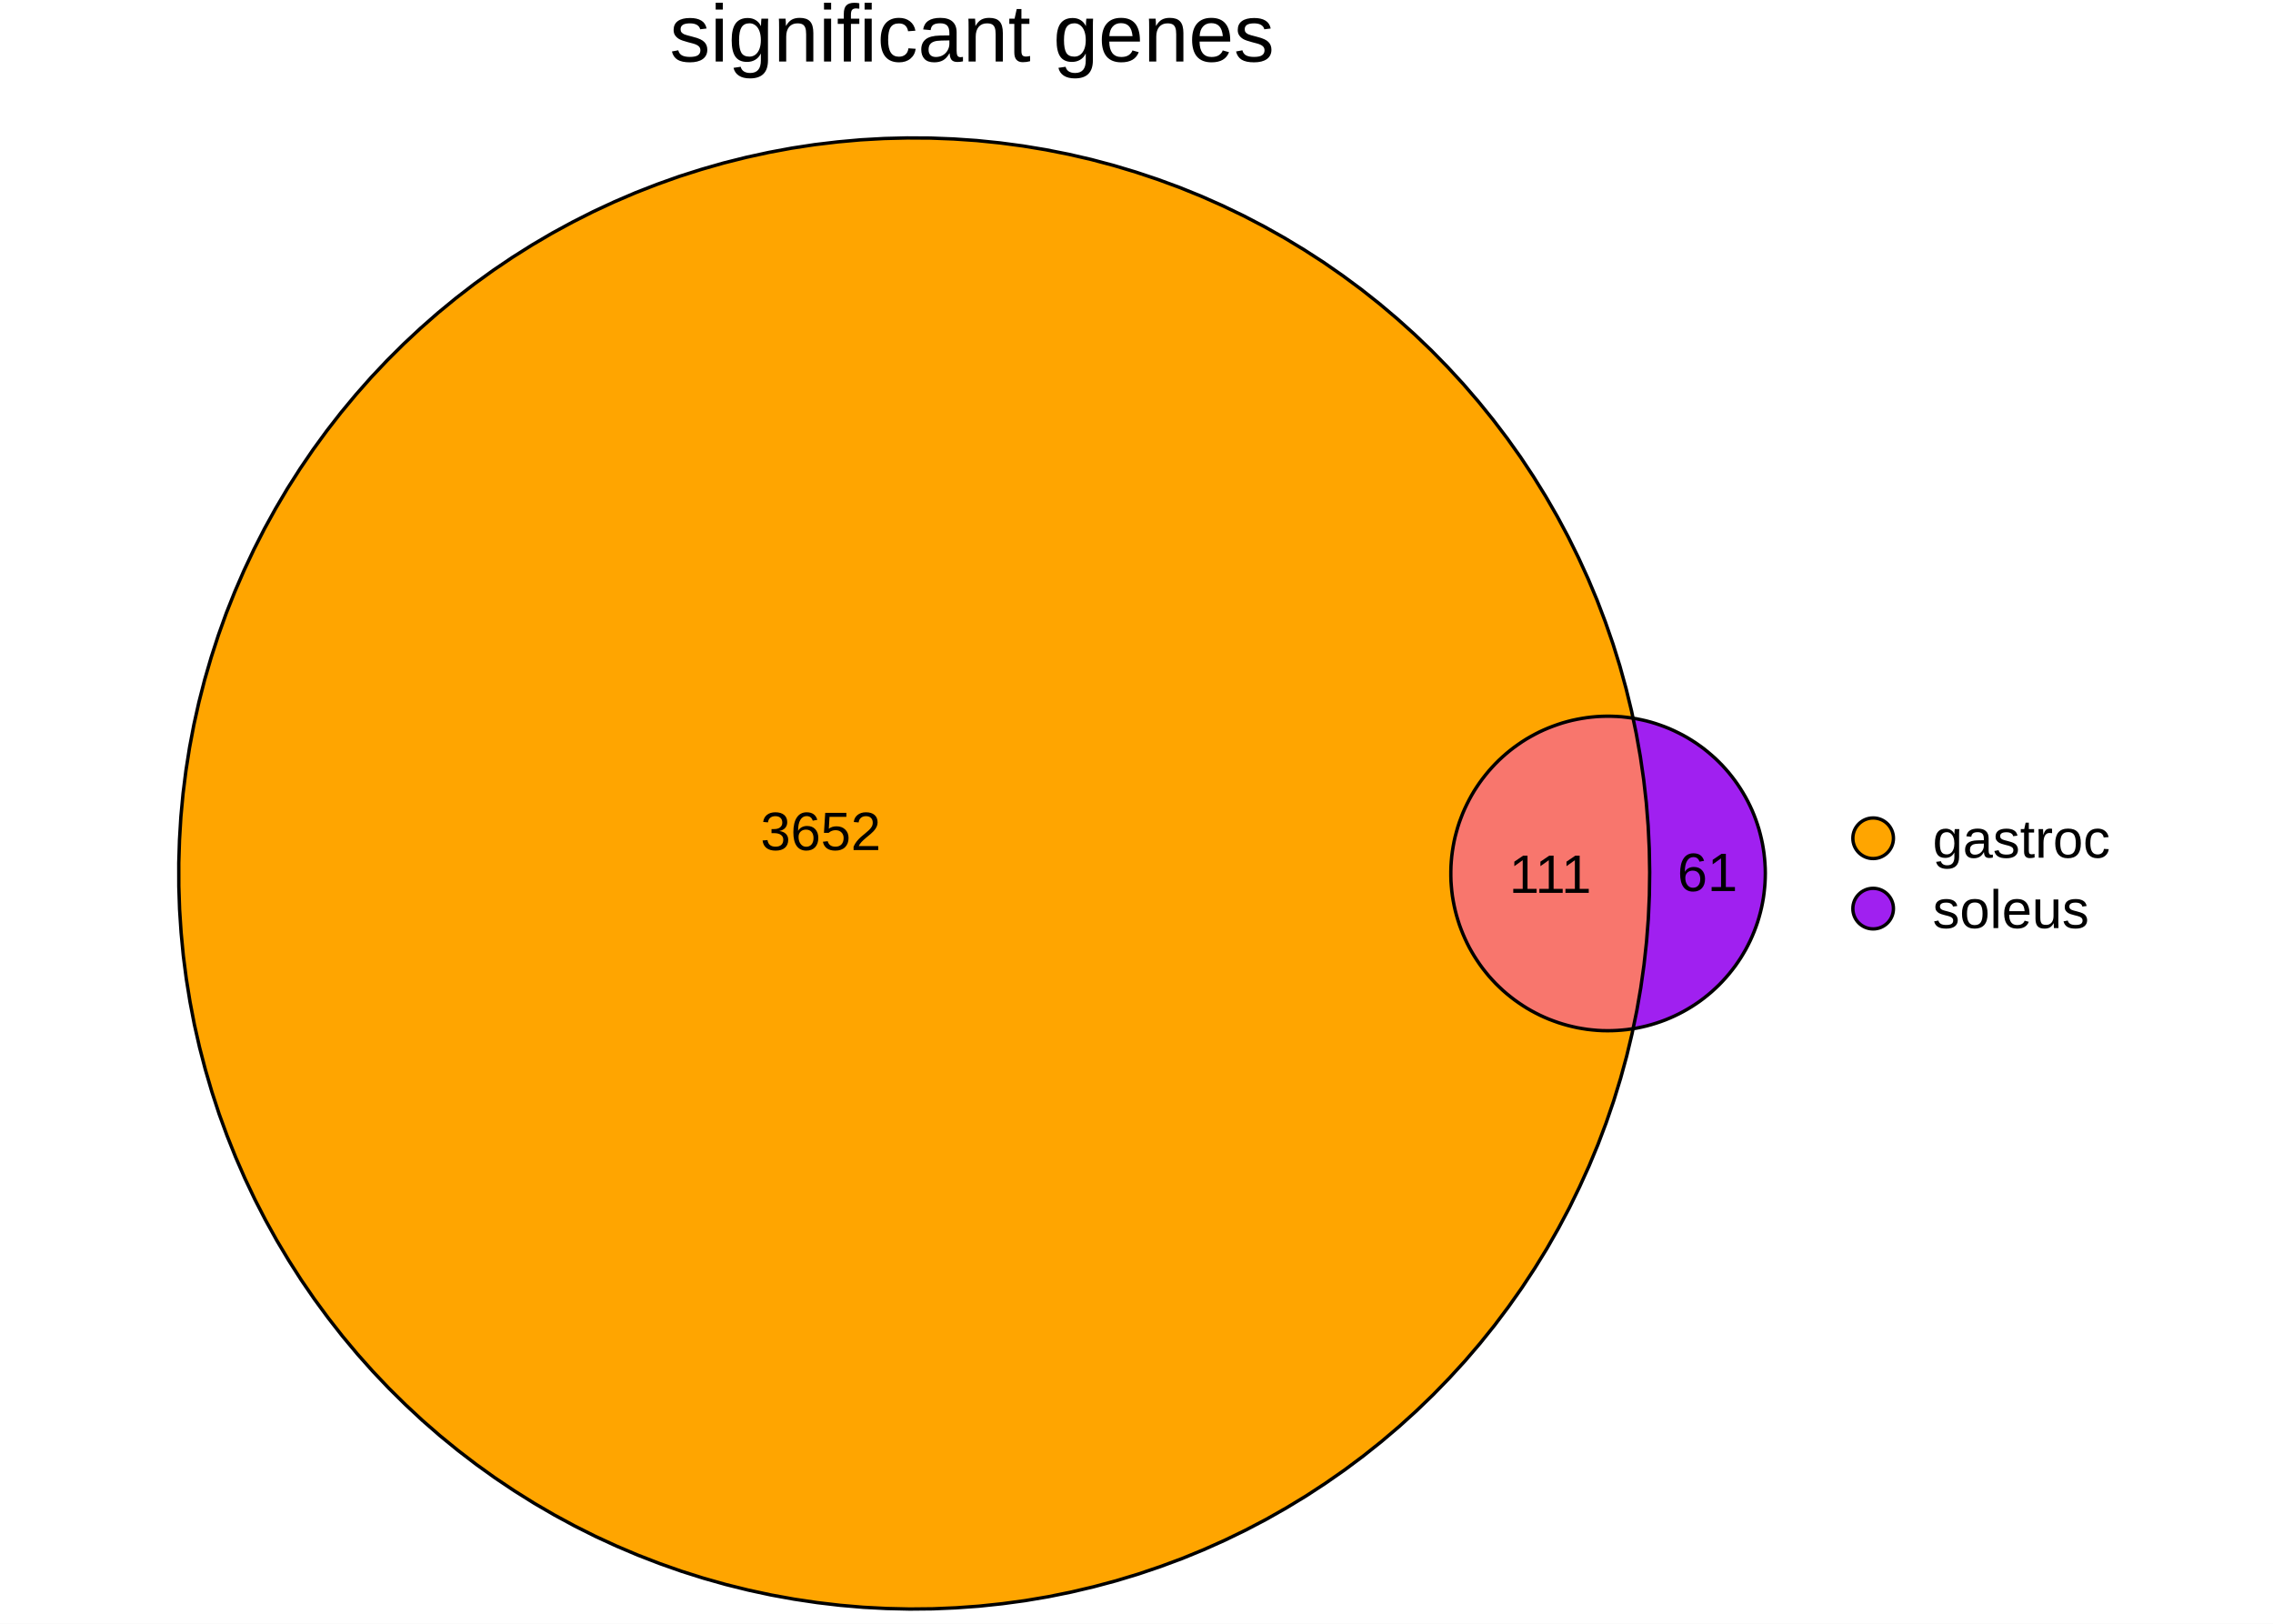
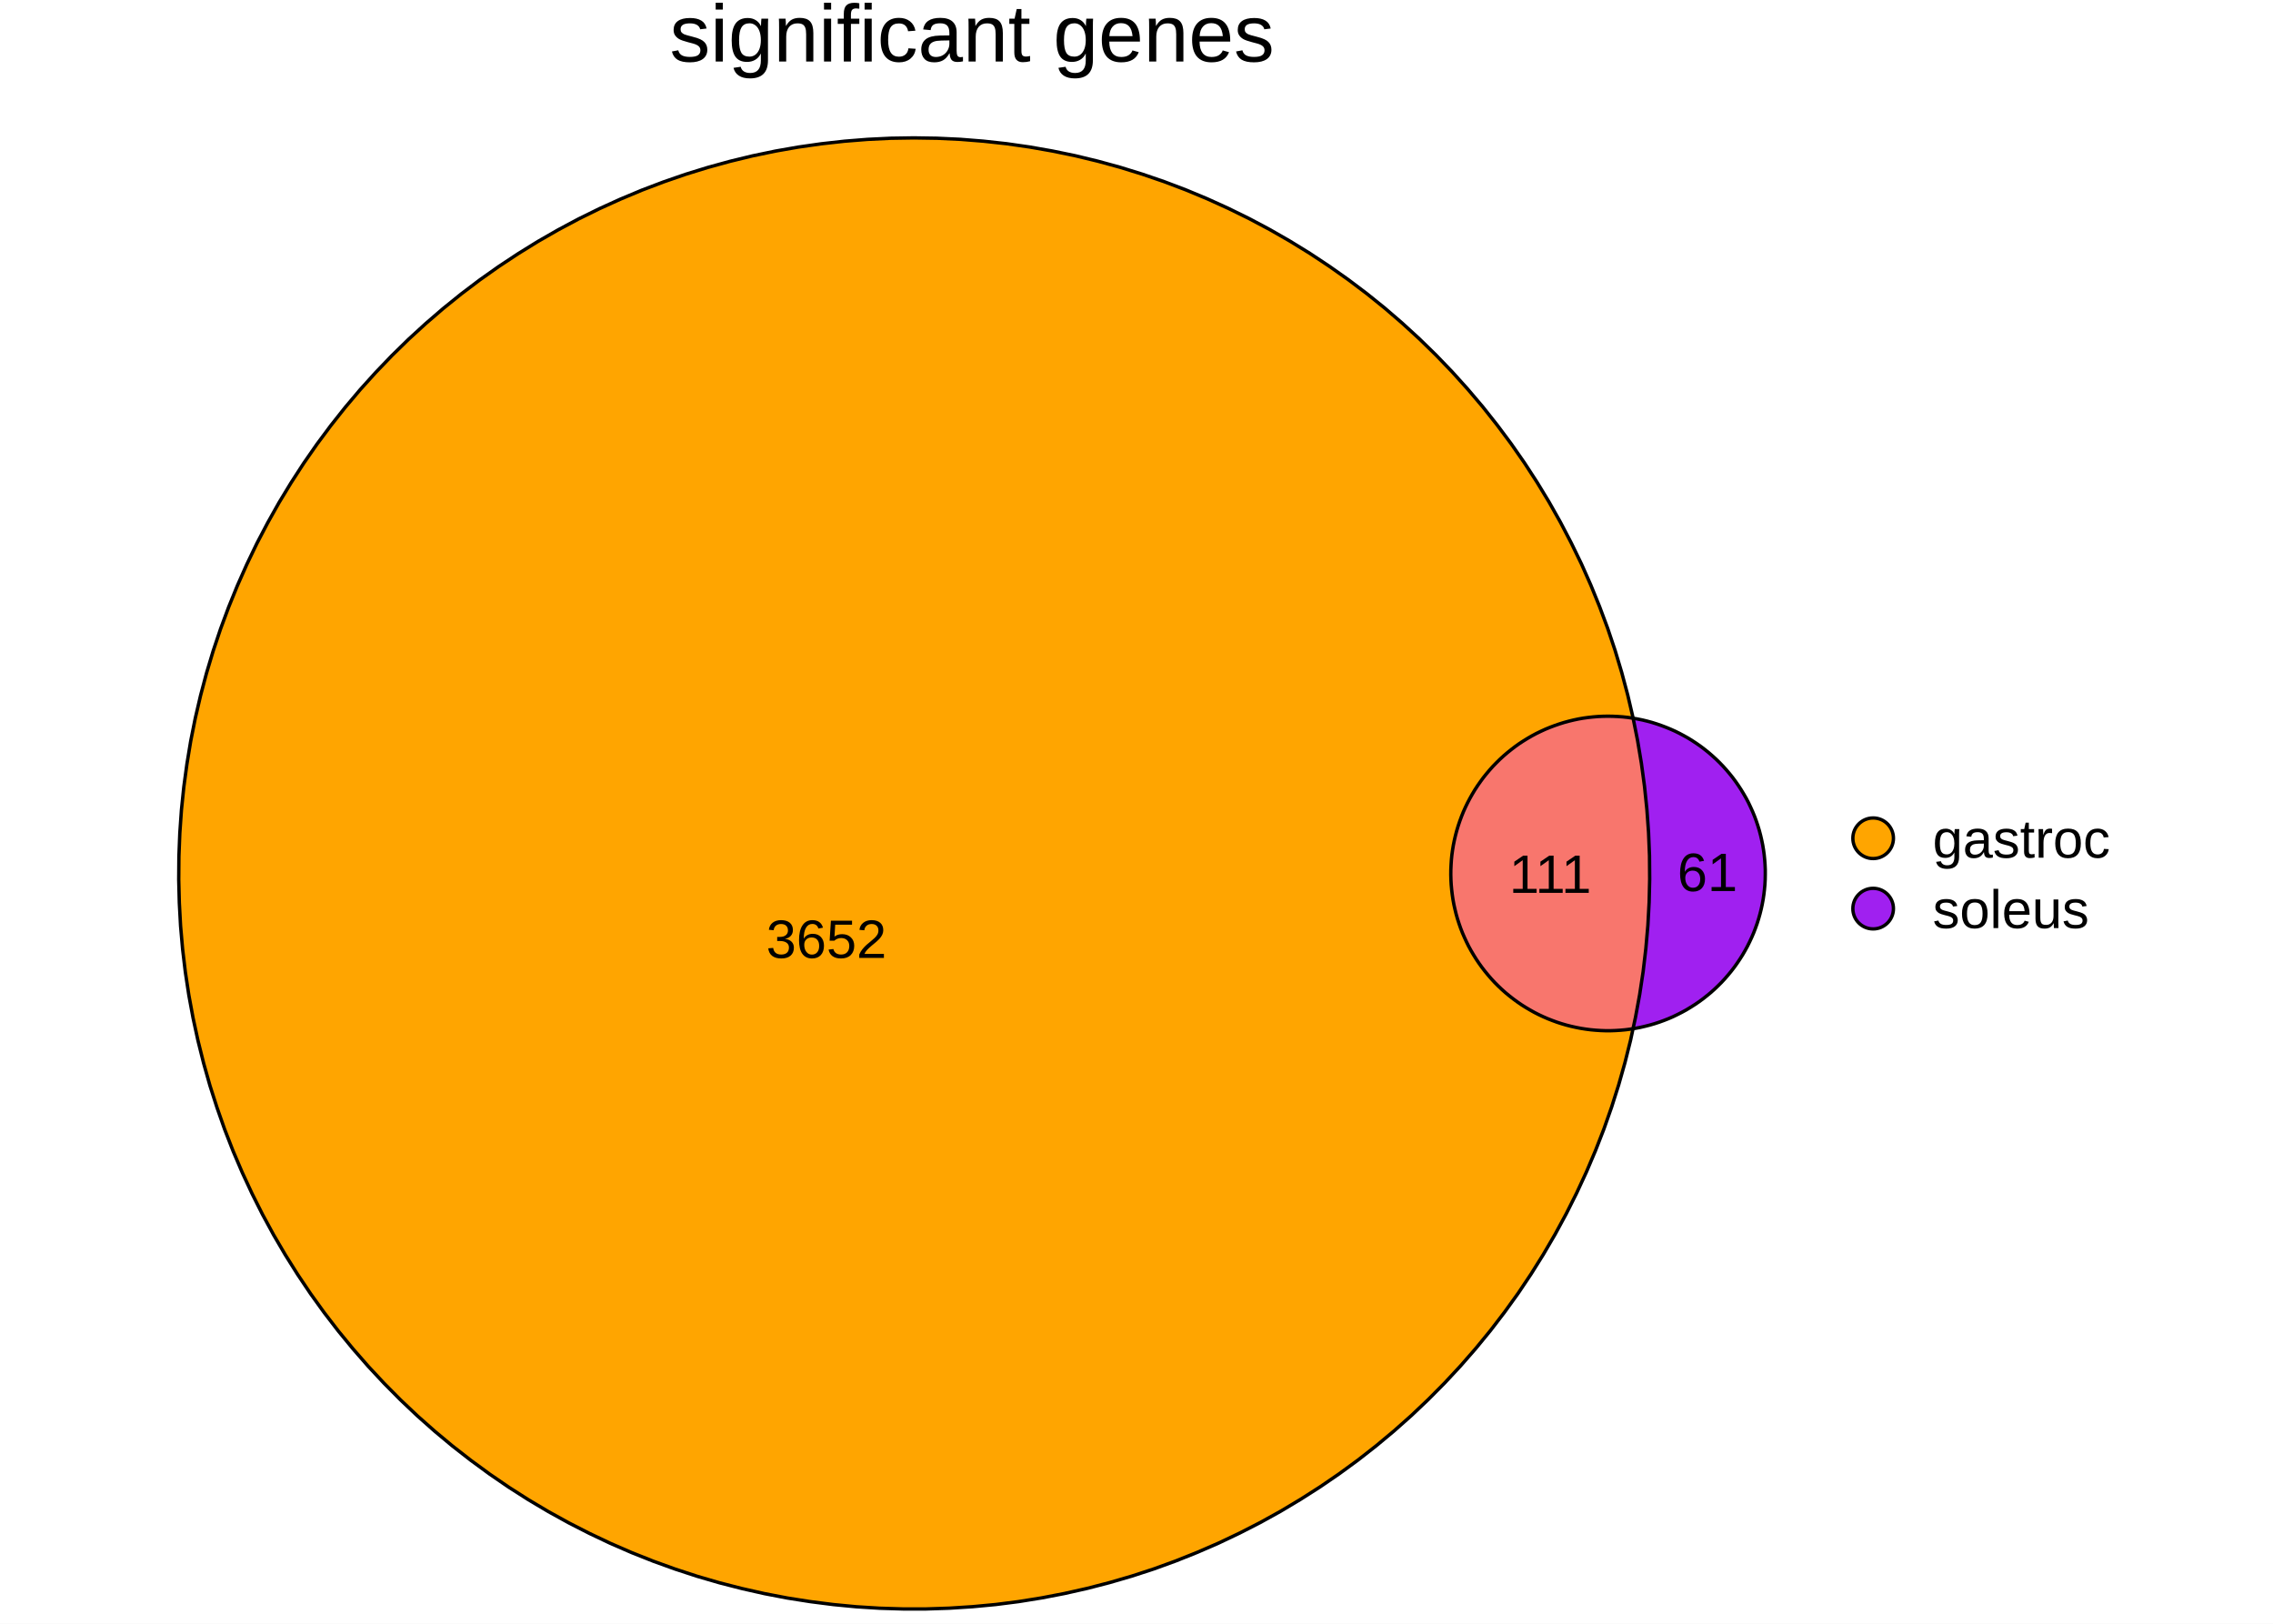
<svg xmlns="http://www.w3.org/2000/svg" class="svglite" width="504.00pt" height="360.00pt" viewBox="0 0 504.00 360.00">
  <defs>
    <style type="text/css">
    .svglite line, .svglite polyline, .svglite polygon, .svglite path, .svglite rect, .svglite circle {
      fill: none;
      stroke: #000000;
      stroke-linecap: round;
      stroke-linejoin: round;
      stroke-miterlimit: 10.00;
    }
    .svglite text {
      white-space: pre;
    }
  </style>
  </defs>
  <rect width="100%" height="100%" style="stroke: none; fill: #FFFFFF;" />
  <defs>
    <clipPath id="cpMC4wMHw1MDQuMDB8MC4wMHwzNjAuMDA=">
      <rect x="0.00" y="0.00" width="504.00" height="360.00" />
    </clipPath>
  </defs>
  <g clip-path="url(#cpMC4wMHw1MDQuMDB8MC4wMHwzNjAuMDA=)">
    <text x="215.53" y="13.65" text-anchor="middle" style="font-size: 18.00px; font-family: &quot;Arial&quot;;" textLength="134.06px" lengthAdjust="spacingAndGlyphs">significant genes</text>
    <circle cx="415.34" cy="185.85" r="4.50" style="stroke-width: 0.75; fill: #FFA500;" />
    <text x="428.54" y="190.16" style="font-size: 12.00px; font-family: &quot;Arial&quot;;" textLength="39.35px" lengthAdjust="spacingAndGlyphs">gastroc</text>
    <circle cx="415.34" cy="201.45" r="4.50" style="stroke-width: 0.75; fill: #A020F0;" />
    <text x="428.54" y="205.76" style="font-size: 12.00px; font-family: &quot;Arial&quot;;" textLength="34.68px" lengthAdjust="spacingAndGlyphs">soleus</text>
-     <path d="M 206.84 356.69 L 211.99 356.47 L 217.12 356.10 L 222.24 355.56 L 227.34 354.87 L 232.42 354.01 L 237.47 352.99 L 242.48 351.81 L 247.45 350.48 L 252.38 348.99 L 257.26 347.34 L 262.09 345.55 L 266.85 343.60 L 271.55 341.50 L 276.19 339.25 L 280.75 336.86 L 285.23 334.32 L 289.63 331.65 L 293.94 328.83 L 298.16 325.89 L 302.29 322.81 L 306.32 319.60 L 310.24 316.27 L 314.06 312.81 L 317.76 309.24 L 321.35 305.55 L 324.83 301.75 L 328.18 297.84 L 331.41 293.82 L 334.50 289.71 L 337.47 285.50 L 340.30 281.20 L 343.00 276.82 L 345.55 272.35 L 347.97 267.80 L 350.23 263.17 L 352.36 258.48 L 354.33 253.73 L 356.15 248.91 L 357.82 244.04 L 359.33 239.12 L 360.69 234.15 L 361.89 229.14 L 362.11 228.07 L 361.83 228.12 L 360.73 228.27 L 359.64 228.38 L 358.54 228.46 L 357.44 228.51 L 356.34 228.52 L 355.24 228.50 L 354.14 228.44 L 353.04 228.34 L 351.95 228.22 L 350.86 228.05 L 349.78 227.86 L 348.70 227.62 L 347.64 227.36 L 346.58 227.06 L 345.53 226.73 L 344.49 226.36 L 343.46 225.97 L 342.45 225.54 L 341.45 225.08 L 340.46 224.58 L 339.49 224.06 L 338.54 223.51 L 337.61 222.92 L 336.70 222.31 L 335.80 221.67 L 334.93 221.00 L 334.07 220.30 L 333.24 219.58 L 332.44 218.83 L 331.65 218.06 L 330.90 217.26 L 330.16 216.44 L 329.46 215.59 L 328.78 214.73 L 328.13 213.84 L 327.51 212.93 L 326.91 212.00 L 326.35 211.06 L 325.81 210.10 L 325.31 209.12 L 324.84 208.12 L 324.40 207.11 L 323.99 206.09 L 323.61 205.06 L 323.27 204.01 L 322.96 202.96 L 322.68 201.89 L 322.44 200.82 L 322.23 199.74 L 322.05 198.65 L 321.91 197.56 L 321.81 196.46 L 321.73 195.36 L 321.70 194.26 L 321.70 193.16 L 321.73 192.06 L 321.80 190.96 L 321.90 189.87 L 322.04 188.77 L 322.21 187.69 L 322.41 186.61 L 322.65 185.53 L 322.93 184.47 L 323.23 183.41 L 323.57 182.36 L 323.95 181.33 L 324.35 180.30 L 324.79 179.29 L 325.26 178.30 L 325.76 177.32 L 326.29 176.35 L 326.85 175.40 L 327.44 174.48 L 328.06 173.57 L 328.71 172.68 L 329.39 171.81 L 330.09 170.96 L 330.82 170.14 L 331.57 169.34 L 332.35 168.56 L 333.16 167.81 L 333.99 167.08 L 334.84 166.38 L 335.71 165.71 L 336.60 165.07 L 337.51 164.45 L 338.44 163.86 L 339.39 163.31 L 340.36 162.78 L 341.34 162.28 L 342.34 161.82 L 343.35 161.39 L 344.38 160.99 L 345.42 160.62 L 346.46 160.28 L 347.52 159.98 L 348.59 159.71 L 349.67 159.48 L 350.75 159.28 L 351.84 159.11 L 352.93 158.98 L 354.03 158.88 L 355.13 158.82 L 356.23 158.79 L 357.33 158.80 L 358.43 158.84 L 359.53 158.91 L 360.62 159.03 L 361.71 159.17 L 362.10 159.24 L 361.77 157.64 L 360.55 152.64 L 359.18 147.67 L 357.65 142.76 L 355.96 137.89 L 354.13 133.08 L 352.14 128.33 L 350.00 123.65 L 347.72 119.03 L 345.29 114.49 L 342.72 110.03 L 340.01 105.65 L 337.17 101.36 L 334.18 97.16 L 331.07 93.06 L 327.83 89.06 L 324.47 85.16 L 320.98 81.37 L 317.38 77.69 L 313.66 74.13 L 309.83 70.69 L 305.90 67.37 L 301.86 64.17 L 297.72 61.11 L 293.49 58.17 L 289.17 55.38 L 284.76 52.72 L 280.27 50.20 L 275.70 47.82 L 271.06 45.59 L 266.35 43.50 L 261.58 41.57 L 256.75 39.79 L 251.87 38.16 L 246.93 36.68 L 241.96 35.36 L 236.94 34.20 L 231.89 33.20 L 226.81 32.36 L 221.71 31.68 L 216.58 31.16 L 211.45 30.81 L 206.30 30.61 L 201.15 30.58 L 196.01 30.71 L 190.86 31.00 L 185.74 31.46 L 180.62 32.07 L 175.53 32.85 L 170.47 33.79 L 165.44 34.89 L 160.45 36.14 L 155.50 37.56 L 150.59 39.12 L 145.74 40.85 L 140.94 42.72 L 136.21 44.75 L 131.54 46.92 L 126.95 49.24 L 122.42 51.70 L 117.98 54.31 L 113.63 57.05 L 109.36 59.93 L 105.18 62.95 L 101.11 66.09 L 97.13 69.36 L 93.26 72.76 L 89.50 76.27 L 85.85 79.90 L 82.31 83.65 L 78.90 87.51 L 75.61 91.47 L 72.45 95.53 L 69.42 99.69 L 66.52 103.95 L 63.75 108.29 L 61.13 112.72 L 58.64 117.23 L 56.30 121.82 L 54.11 126.47 L 52.06 131.20 L 50.16 135.98 L 48.42 140.83 L 46.83 145.73 L 45.39 150.67 L 44.11 155.66 L 42.99 160.68 L 42.03 165.74 L 41.23 170.83 L 40.59 175.94 L 40.11 181.06 L 39.80 186.20 L 39.64 191.35 L 39.65 196.50 L 39.82 201.65 L 40.16 206.78 L 40.65 211.91 L 41.31 217.02 L 42.13 222.10 L 43.10 227.15 L 44.24 232.18 L 45.54 237.16 L 46.99 242.10 L 48.59 246.99 L 50.36 251.83 L 52.27 256.61 L 54.33 261.33 L 56.54 265.98 L 58.90 270.56 L 61.40 275.06 L 64.04 279.48 L 66.81 283.81 L 69.73 288.06 L 72.78 292.21 L 75.95 296.26 L 79.25 300.21 L 82.68 304.06 L 86.22 307.79 L 89.89 311.41 L 93.66 314.92 L 97.54 318.30 L 101.53 321.56 L 105.62 324.69 L 109.80 327.69 L 114.08 330.55 L 118.44 333.28 L 122.89 335.87 L 127.42 338.32 L 132.03 340.63 L 136.70 342.78 L 141.44 344.79 L 146.25 346.65 L 151.10 348.36 L 156.01 349.91 L 160.97 351.31 L 165.97 352.55 L 171.00 353.63 L 176.07 354.55 L 181.16 355.31 L 186.27 355.91 L 191.40 356.35 L 196.55 356.62 L 201.69 356.74 Z" style="fill-rule: nonzero; fill: #FFA500; stroke-width: 0.75; stroke: none;" />
-     <path d="M 362.91 227.94 L 363.99 227.72 L 365.06 227.47 L 366.13 227.18 L 367.18 226.86 L 368.22 226.51 L 369.25 226.13 L 370.27 225.71 L 371.28 225.26 L 372.27 224.78 L 373.24 224.27 L 374.20 223.73 L 375.14 223.16 L 376.06 222.56 L 376.97 221.93 L 377.85 221.27 L 378.71 220.58 L 379.55 219.87 L 380.36 219.13 L 381.16 218.37 L 381.92 217.58 L 382.67 216.76 L 383.38 215.93 L 384.07 215.07 L 384.74 214.19 L 385.37 213.29 L 385.98 212.37 L 386.55 211.43 L 387.10 210.48 L 387.61 209.51 L 388.10 208.52 L 388.55 207.51 L 388.97 206.50 L 389.36 205.47 L 389.72 204.43 L 390.04 203.37 L 390.33 202.31 L 390.59 201.24 L 390.81 200.16 L 391.00 199.08 L 391.15 197.99 L 391.27 196.89 L 391.36 195.80 L 391.41 194.70 L 391.43 193.60 L 391.41 192.50 L 391.35 191.40 L 391.26 190.30 L 391.14 189.21 L 390.98 188.12 L 390.79 187.03 L 390.56 185.96 L 390.30 184.89 L 390.01 183.82 L 389.68 182.77 L 389.32 181.73 L 388.93 180.70 L 388.51 179.69 L 388.05 178.69 L 387.56 177.70 L 387.04 176.73 L 386.49 175.78 L 385.91 174.84 L 385.30 173.92 L 384.67 173.03 L 384.00 172.15 L 383.31 171.29 L 382.59 170.46 L 381.85 169.65 L 381.07 168.86 L 380.28 168.10 L 379.46 167.37 L 378.62 166.66 L 377.76 165.97 L 376.87 165.32 L 375.97 164.69 L 375.04 164.09 L 374.10 163.52 L 373.14 162.98 L 372.16 162.48 L 371.17 162.00 L 370.17 161.55 L 369.15 161.14 L 368.11 160.76 L 367.07 160.41 L 366.01 160.09 L 364.95 159.81 L 363.88 159.57 L 362.80 159.35 L 362.10 159.24 L 362.82 162.68 L 363.72 167.75 L 364.46 172.85 L 365.04 177.96 L 365.45 183.09 L 365.70 188.24 L 365.79 193.38 L 365.72 198.53 L 365.49 203.68 L 365.09 208.81 L 364.53 213.93 L 363.81 219.03 L 362.93 224.10 L 362.11 228.07 Z" style="fill-rule: nonzero; fill: #A020F0; stroke-width: 0.75; stroke: none;" />
-     <path d="M 357.44 228.51 L 358.54 228.46 L 359.64 228.38 L 360.73 228.27 L 361.83 228.12 L 362.11 228.07 L 362.93 224.10 L 363.81 219.03 L 364.53 213.93 L 365.09 208.81 L 365.49 203.68 L 365.72 198.53 L 365.79 193.38 L 365.70 188.24 L 365.45 183.09 L 365.04 177.96 L 364.46 172.85 L 363.72 167.75 L 362.82 162.68 L 362.10 159.24 L 361.71 159.17 L 360.62 159.03 L 359.53 158.91 L 358.43 158.84 L 357.33 158.80 L 356.23 158.79 L 355.13 158.82 L 354.03 158.88 L 352.93 158.98 L 351.84 159.11 L 350.75 159.28 L 349.67 159.48 L 348.59 159.71 L 347.52 159.98 L 346.46 160.28 L 345.42 160.62 L 344.38 160.99 L 343.35 161.39 L 342.34 161.82 L 341.34 162.28 L 340.36 162.78 L 339.39 163.31 L 338.44 163.86 L 337.51 164.45 L 336.60 165.07 L 335.71 165.71 L 334.84 166.38 L 333.99 167.08 L 333.16 167.81 L 332.35 168.56 L 331.57 169.34 L 330.82 170.14 L 330.09 170.96 L 329.39 171.81 L 328.71 172.68 L 328.06 173.57 L 327.44 174.48 L 326.85 175.40 L 326.29 176.35 L 325.76 177.32 L 325.26 178.30 L 324.79 179.29 L 324.35 180.30 L 323.95 181.33 L 323.57 182.36 L 323.23 183.41 L 322.93 184.47 L 322.65 185.53 L 322.41 186.61 L 322.21 187.69 L 322.04 188.77 L 321.90 189.87 L 321.80 190.96 L 321.73 192.06 L 321.70 193.16 L 321.70 194.26 L 321.73 195.36 L 321.81 196.46 L 321.91 197.56 L 322.05 198.65 L 322.23 199.74 L 322.44 200.82 L 322.68 201.89 L 322.96 202.96 L 323.27 204.01 L 323.61 205.06 L 323.99 206.09 L 324.40 207.11 L 324.84 208.12 L 325.31 209.12 L 325.81 210.10 L 326.35 211.06 L 326.91 212.00 L 327.51 212.93 L 328.13 213.84 L 328.78 214.73 L 329.46 215.59 L 330.16 216.44 L 330.90 217.26 L 331.65 218.06 L 332.44 218.83 L 333.24 219.58 L 334.07 220.30 L 334.93 221.00 L 335.80 221.67 L 336.70 222.31 L 337.61 222.92 L 338.54 223.51 L 339.49 224.06 L 340.46 224.58 L 341.45 225.08 L 342.45 225.54 L 343.46 225.97 L 344.49 226.36 L 345.53 226.73 L 346.58 227.06 L 347.64 227.36 L 348.70 227.62 L 349.78 227.86 L 350.86 228.05 L 351.95 228.22 L 353.04 228.34 L 354.14 228.44 L 355.24 228.50 L 356.34 228.52 Z" style="fill-rule: nonzero; fill: #F8766D; stroke-width: 0.75; stroke: none;" />
-     <polyline points="113.63,57.05 109.36,59.93 105.18,62.95 101.11,66.09 97.13,69.36 93.26,72.76 89.50,76.27 85.85,79.90 82.31,83.65 78.90,87.51 75.61,91.47 72.45,95.53 69.42,99.69 66.52,103.95 63.75,108.29 61.13,112.72 58.64,117.23 56.30,121.82 54.11,126.47 52.06,131.20 50.16,135.98 48.42,140.83 46.83,145.73 45.39,150.67 44.11,155.66 42.99,160.68 42.03,165.74 41.23,170.83 40.59,175.94 40.11,181.06 39.80,186.20 39.64,191.35 39.65,196.50 39.82,201.65 40.16,206.78 40.65,211.91 41.31,217.02 42.13,222.10 43.10,227.15 44.24,232.18 45.54,237.16 46.99,242.10 48.59,246.99 50.36,251.83 52.27,256.61 54.33,261.33 56.54,265.98 58.90,270.56 61.40,275.06 64.04,279.48 66.81,283.81 69.73,288.06 72.78,292.21 75.95,296.26 79.25,300.21 82.68,304.06 86.22,307.79 89.89,311.41 93.66,314.92 97.54,318.30 101.53,321.56 105.62,324.69 109.80,327.69 114.08,330.55 118.44,333.28 122.89,335.87 127.42,338.32 132.03,340.63 136.70,342.78 141.44,344.79 146.25,346.65 151.10,348.36 156.01,349.91 160.97,351.31 165.97,352.55 171.00,353.63 176.07,354.55 181.16,355.31 186.27,355.91 191.40,356.35 196.55,356.62 201.69,356.74 206.84,356.69 211.99,356.47 217.12,356.10 222.24,355.56 227.34,354.87 232.42,354.01 237.47,352.99 242.48,351.81 247.45,350.48 252.38,348.99 257.26,347.34 262.09,345.55 266.85,343.60 271.55,341.50 276.19,339.25 280.75,336.86 285.23,334.32 289.63,331.65 293.94,328.83 298.16,325.89 302.29,322.81 306.32,319.60 310.24,316.27 314.06,312.81 317.76,309.24 321.35,305.55 324.83,301.75 328.18,297.84 331.41,293.82 334.50,289.71 337.47,285.50 340.30,281.20 343.00,276.82 345.55,272.35 347.97,267.80 350.23,263.17 352.36,258.48 354.33,253.73 356.15,248.91 357.82,244.04 359.33,239.12 360.69,234.15 361.89,229.14 362.93,224.10 363.81,219.03 364.53,213.93 365.09,208.81 365.49,203.68 365.72,198.53 365.79,193.38 365.70,188.24 365.45,183.09 365.04,177.96 364.46,172.85 363.72,167.75 362.82,162.68 361.77,157.64 360.55,152.64 359.18,147.67 357.65,142.76 355.96,137.89 354.13,133.08 352.14,128.33 350.00,123.65 347.72,119.03 345.29,114.49 342.72,110.03 340.01,105.65 337.17,101.36 334.18,97.16 331.07,93.06 327.83,89.06 324.47,85.16 320.98,81.37 317.38,77.69 313.66,74.13 309.83,70.69 305.90,67.37 301.86,64.17 297.72,61.11 293.49,58.17 289.17,55.38 284.76,52.72 280.27,50.20 275.70,47.82 271.06,45.59 266.35,43.50 261.58,41.57 256.75,39.79 251.87,38.16 246.93,36.68 241.96,35.36 236.94,34.20 231.89,33.20 226.81,32.36 221.71,31.68 216.58,31.16 211.45,30.81 206.30,30.61 201.15,30.58 196.01,30.71 190.86,31.00 185.74,31.46 180.62,32.07 175.53,32.85 170.47,33.79 165.44,34.89 160.45,36.14 155.50,37.56 150.59,39.12 145.74,40.85 140.94,42.72 136.21,44.75 131.54,46.92 126.95,49.24 122.42,51.70 117.98,54.31 113.63,57.05 " style="stroke-width: 0.75;" />
-     <polyline points="337.51,164.45 336.60,165.07 335.71,165.71 334.84,166.38 333.99,167.08 333.16,167.81 332.35,168.56 331.57,169.34 330.82,170.14 330.09,170.96 329.39,171.81 328.71,172.68 328.06,173.57 327.44,174.48 326.85,175.40 326.29,176.35 325.76,177.32 325.26,178.30 324.79,179.29 324.35,180.30 323.95,181.33 323.57,182.36 323.23,183.41 322.93,184.47 322.65,185.53 322.41,186.61 322.21,187.69 322.04,188.77 321.90,189.87 321.80,190.96 321.73,192.06 321.70,193.16 321.70,194.26 321.73,195.36 321.81,196.46 321.91,197.56 322.05,198.65 322.23,199.74 322.44,200.82 322.68,201.89 322.96,202.96 323.27,204.01 323.61,205.06 323.99,206.09 324.40,207.11 324.84,208.12 325.31,209.12 325.81,210.10 326.35,211.06 326.91,212.00 327.51,212.93 328.13,213.84 328.78,214.73 329.46,215.59 330.16,216.44 330.90,217.26 331.65,218.06 332.44,218.83 333.24,219.58 334.07,220.30 334.93,221.00 335.80,221.67 336.70,222.31 337.61,222.92 338.54,223.51 339.49,224.06 340.46,224.58 341.45,225.08 342.45,225.54 343.46,225.97 344.49,226.36 345.53,226.73 346.58,227.06 347.64,227.36 348.70,227.62 349.78,227.86 350.86,228.05 351.95,228.22 353.04,228.34 354.14,228.44 355.24,228.50 356.34,228.52 357.44,228.51 358.54,228.46 359.64,228.38 360.73,228.27 361.83,228.12 362.91,227.94 363.99,227.72 365.06,227.47 366.13,227.18 367.18,226.86 368.22,226.51 369.25,226.13 370.27,225.71 371.28,225.26 372.27,224.78 373.24,224.27 374.20,223.73 375.14,223.16 376.06,222.56 376.97,221.93 377.85,221.27 378.71,220.58 379.55,219.87 380.36,219.13 381.16,218.37 381.92,217.58 382.67,216.76 383.38,215.93 384.07,215.07 384.74,214.19 385.37,213.29 385.98,212.37 386.55,211.43 387.10,210.48 387.61,209.51 388.10,208.52 388.55,207.51 388.97,206.50 389.36,205.47 389.72,204.43 390.04,203.37 390.33,202.31 390.59,201.24 390.81,200.16 391.00,199.08 391.15,197.99 391.27,196.89 391.36,195.80 391.41,194.70 391.43,193.60 391.41,192.50 391.35,191.40 391.26,190.30 391.14,189.21 390.98,188.12 390.79,187.03 390.56,185.96 390.30,184.89 390.01,183.82 389.68,182.77 389.32,181.73 388.93,180.70 388.51,179.69 388.05,178.69 387.56,177.70 387.04,176.73 386.49,175.78 385.91,174.84 385.30,173.92 384.67,173.03 384.00,172.15 383.31,171.29 382.59,170.46 381.85,169.65 381.07,168.86 380.28,168.10 379.46,167.37 378.62,166.66 377.76,165.97 376.87,165.32 375.97,164.69 375.04,164.09 374.10,163.52 373.14,162.98 372.16,162.48 371.17,162.00 370.17,161.55 369.15,161.14 368.11,160.76 367.07,160.41 366.01,160.09 364.95,159.81 363.88,159.57 362.80,159.35 361.71,159.17 360.62,159.03 359.53,158.91 358.43,158.84 357.33,158.80 356.23,158.79 355.13,158.82 354.03,158.88 352.93,158.98 351.84,159.11 350.75,159.28 349.67,159.48 348.59,159.71 347.52,159.98 346.46,160.28 345.42,160.62 344.38,160.99 343.35,161.39 342.34,161.82 341.34,162.28 340.36,162.78 339.39,163.31 338.44,163.86 337.51,164.45 " style="stroke-width: 0.75;" />
-     <text x="181.98" y="188.47" text-anchor="middle" style="font-size: 12.00px; font-family: &quot;Arial&quot;;" textLength="26.70px" lengthAdjust="spacingAndGlyphs">3652</text>
-     <text x="378.60" y="197.56" text-anchor="middle" style="font-size: 12.00px; font-family: &quot;Arial&quot;;" textLength="13.35px" lengthAdjust="spacingAndGlyphs">61</text>
+     <path d="M 205.35 356.72 L 210.50 356.55 L 215.64 356.22 L 220.77 355.74 L 225.87 355.09 L 230.96 354.27 L 236.01 353.30 L 241.04 352.17 L 246.02 350.88 L 250.96 349.44 L 255.86 347.84 L 260.70 346.08 L 265.48 344.17 L 270.20 342.12 L 274.85 339.91 L 279.44 337.56 L 283.94 335.07 L 288.36 332.43 L 292.70 329.66 L 296.95 326.75 L 301.11 323.71 L 305.16 320.54 L 309.12 317.24 L 312.97 313.82 L 316.70 310.28 L 320.33 306.62 L 323.84 302.85 L 327.22 298.98 L 330.49 294.99 L 333.62 290.91 L 336.63 286.73 L 339.50 282.45 L 342.23 278.09 L 344.83 273.64 L 347.28 269.12 L 349.59 264.52 L 351.76 259.84 L 353.77 255.11 L 355.64 250.31 L 357.35 245.45 L 358.91 240.54 L 360.31 235.59 L 361.56 230.59 L 362.10 228.07 L 361.51 228.17 L 360.42 228.31 L 359.32 228.41 L 358.22 228.48 L 357.12 228.52 L 356.02 228.52 L 354.92 228.48 L 353.82 228.41 L 352.73 228.31 L 351.64 228.17 L 350.55 228.00 L 349.47 227.79 L 348.39 227.55 L 347.33 227.28 L 346.27 226.97 L 345.22 226.63 L 344.19 226.25 L 343.17 225.85 L 342.16 225.41 L 341.16 224.94 L 340.18 224.44 L 339.22 223.90 L 338.27 223.34 L 337.34 222.75 L 336.44 222.13 L 335.55 221.48 L 334.68 220.80 L 333.83 220.10 L 333.01 219.37 L 332.21 218.61 L 331.43 217.83 L 330.68 217.02 L 329.96 216.19 L 329.26 215.34 L 328.59 214.47 L 327.95 213.58 L 327.33 212.66 L 326.75 211.73 L 326.19 210.78 L 325.66 209.82 L 325.17 208.83 L 324.71 207.83 L 324.27 206.82 L 323.87 205.79 L 323.51 204.76 L 323.17 203.71 L 322.87 202.65 L 322.61 201.58 L 322.37 200.51 L 322.17 199.42 L 322.01 198.33 L 321.88 197.24 L 321.78 196.14 L 321.72 195.05 L 321.69 193.94 L 321.70 192.84 L 321.75 191.74 L 321.82 190.65 L 321.93 189.55 L 322.08 188.46 L 322.26 187.37 L 322.48 186.29 L 322.73 185.22 L 323.01 184.16 L 323.33 183.10 L 323.68 182.06 L 324.06 181.03 L 324.47 180.01 L 324.92 179.00 L 325.40 178.01 L 325.91 177.04 L 326.45 176.08 L 327.02 175.13 L 327.62 174.21 L 328.25 173.31 L 328.90 172.42 L 329.59 171.56 L 330.30 170.72 L 331.03 169.90 L 331.80 169.11 L 332.58 168.34 L 333.40 167.59 L 334.23 166.88 L 335.09 166.19 L 335.96 165.52 L 336.86 164.88 L 337.78 164.28 L 338.72 163.70 L 339.67 163.15 L 340.64 162.63 L 341.63 162.15 L 342.63 161.69 L 343.65 161.27 L 344.68 160.88 L 345.72 160.52 L 346.77 160.19 L 347.83 159.90 L 348.90 159.64 L 349.98 159.41 L 351.06 159.22 L 352.15 159.07 L 353.25 158.95 L 354.34 158.86 L 355.44 158.81 L 356.54 158.79 L 357.64 158.81 L 358.74 158.86 L 359.84 158.94 L 360.94 159.06 L 362.03 159.22 L 362.12 159.24 L 362.09 159.09 L 360.92 154.08 L 359.59 149.10 L 358.11 144.17 L 356.47 139.29 L 354.67 134.47 L 352.73 129.70 L 350.64 124.99 L 348.39 120.36 L 346.01 115.80 L 343.48 111.31 L 340.81 106.91 L 338.00 102.59 L 335.06 98.37 L 331.98 94.24 L 328.78 90.20 L 325.45 86.28 L 322.00 82.45 L 318.43 78.74 L 314.75 75.15 L 310.95 71.67 L 307.05 68.31 L 303.04 65.08 L 298.93 61.98 L 294.72 59.01 L 290.43 56.17 L 286.04 53.47 L 281.58 50.91 L 277.03 48.49 L 272.41 46.22 L 267.72 44.09 L 262.97 42.11 L 258.15 40.28 L 253.28 38.61 L 248.36 37.09 L 243.40 35.73 L 238.39 34.52 L 233.35 33.48 L 228.28 32.59 L 223.18 31.86 L 218.06 31.30 L 212.93 30.89 L 207.79 30.65 L 202.64 30.57 L 197.49 30.65 L 192.35 30.90 L 187.22 31.31 L 182.10 31.88 L 177.00 32.61 L 171.93 33.50 L 166.89 34.55 L 161.89 35.76 L 156.92 37.13 L 152.00 38.65 L 147.14 40.33 L 142.32 42.16 L 137.57 44.15 L 132.88 46.28 L 128.27 48.55 L 123.72 50.98 L 119.26 53.54 L 114.88 56.25 L 110.58 59.09 L 106.38 62.06 L 102.27 65.17 L 98.27 68.40 L 94.37 71.76 L 90.57 75.24 L 86.89 78.84 L 83.32 82.56 L 79.87 86.38 L 76.55 90.31 L 73.35 94.35 L 70.28 98.48 L 67.34 102.71 L 64.54 107.03 L 61.87 111.43 L 59.35 115.92 L 56.96 120.48 L 54.73 125.12 L 52.64 129.83 L 50.70 134.60 L 48.91 139.42 L 47.27 144.31 L 45.79 149.24 L 44.47 154.21 L 43.30 159.23 L 42.29 164.28 L 41.45 169.36 L 40.76 174.46 L 40.23 179.58 L 39.87 184.72 L 39.67 189.86 L 39.63 195.01 L 39.76 200.16 L 40.04 205.30 L 40.49 210.43 L 41.10 215.54 L 41.87 220.63 L 42.81 225.70 L 43.90 230.73 L 45.15 235.72 L 46.55 240.68 L 48.12 245.58 L 49.83 250.44 L 51.70 255.24 L 53.72 259.97 L 55.89 264.64 L 58.20 269.24 L 60.66 273.77 L 63.26 278.21 L 66.00 282.57 L 68.87 286.84 L 71.88 291.02 L 75.02 295.10 L 78.29 299.08 L 81.68 302.96 L 85.19 306.72 L 88.82 310.38 L 92.56 313.92 L 96.41 317.33 L 100.37 320.63 L 104.43 323.79 L 108.58 326.83 L 112.83 329.74 L 117.17 332.51 L 121.60 335.14 L 126.11 337.63 L 130.69 339.97 L 135.35 342.18 L 140.07 344.23 L 144.85 346.13 L 149.70 347.88 L 154.59 349.48 L 159.53 350.92 L 164.52 352.20 L 169.54 353.33 L 174.60 354.30 L 179.69 355.10 L 184.79 355.75 L 189.92 356.24 L 195.06 356.56 L 200.21 356.72 Z" style="fill-rule: nonzero; fill: #FFA500; stroke-width: 0.75; stroke: none;" />
+     <path d="M 362.60 227.99 L 363.68 227.79 L 364.75 227.54 L 365.82 227.27 L 366.88 226.96 L 367.92 226.62 L 368.96 226.24 L 369.98 225.84 L 370.99 225.40 L 371.98 224.92 L 372.96 224.42 L 373.93 223.89 L 374.87 223.32 L 375.80 222.73 L 376.71 222.11 L 377.60 221.46 L 378.46 220.78 L 379.31 220.08 L 380.13 219.35 L 380.93 218.59 L 381.71 217.81 L 382.46 217.00 L 383.18 216.17 L 383.88 215.32 L 384.55 214.45 L 385.19 213.55 L 385.80 212.64 L 386.39 211.71 L 386.94 210.76 L 387.47 209.79 L 387.96 208.80 L 388.42 207.81 L 388.86 206.79 L 389.25 205.77 L 389.62 204.73 L 389.95 203.68 L 390.25 202.62 L 390.52 201.55 L 390.75 200.48 L 390.95 199.39 L 391.11 198.30 L 391.24 197.21 L 391.34 196.11 L 391.40 195.02 L 391.42 193.92 L 391.42 192.81 L 391.37 191.71 L 391.29 190.62 L 391.18 189.52 L 391.03 188.43 L 390.85 187.34 L 390.63 186.27 L 390.38 185.19 L 390.10 184.13 L 389.78 183.08 L 389.43 182.03 L 389.05 181.00 L 388.63 179.98 L 388.18 178.98 L 387.71 177.98 L 387.20 177.01 L 386.65 176.05 L 386.08 175.11 L 385.48 174.19 L 384.85 173.28 L 384.20 172.40 L 383.51 171.54 L 382.80 170.70 L 382.06 169.88 L 381.30 169.09 L 380.51 168.32 L 379.70 167.58 L 378.87 166.86 L 378.01 166.17 L 377.13 165.50 L 376.23 164.87 L 375.31 164.26 L 374.38 163.68 L 373.42 163.14 L 372.45 162.62 L 371.46 162.13 L 370.46 161.68 L 369.44 161.26 L 368.41 160.87 L 367.37 160.51 L 366.32 160.18 L 365.26 159.89 L 364.19 159.63 L 363.11 159.41 L 362.12 159.24 L 363.10 164.14 L 363.95 169.22 L 364.64 174.32 L 365.17 179.44 L 365.54 184.58 L 365.75 189.72 L 365.79 194.87 L 365.67 200.02 L 365.39 205.16 L 364.94 210.29 L 364.34 215.40 L 363.57 220.50 L 362.64 225.56 L 362.10 228.07 Z" style="fill-rule: nonzero; fill: #A020F0; stroke-width: 0.75; stroke: none;" />
+     <path d="M 357.12 228.52 L 358.22 228.48 L 359.32 228.41 L 360.42 228.31 L 361.51 228.17 L 362.10 228.07 L 362.64 225.56 L 363.57 220.50 L 364.34 215.40 L 364.94 210.29 L 365.39 205.16 L 365.67 200.02 L 365.79 194.87 L 365.75 189.72 L 365.54 184.58 L 365.17 179.44 L 364.64 174.32 L 363.95 169.22 L 363.10 164.14 L 362.12 159.24 L 362.03 159.22 L 360.94 159.06 L 359.84 158.94 L 358.74 158.86 L 357.64 158.81 L 356.54 158.79 L 355.44 158.81 L 354.34 158.86 L 353.25 158.95 L 352.15 159.07 L 351.06 159.22 L 349.98 159.41 L 348.90 159.64 L 347.83 159.90 L 346.77 160.19 L 345.72 160.52 L 344.68 160.88 L 343.65 161.27 L 342.63 161.69 L 341.63 162.15 L 340.64 162.63 L 339.67 163.15 L 338.72 163.70 L 337.78 164.28 L 336.86 164.88 L 335.96 165.52 L 335.09 166.19 L 334.23 166.88 L 333.40 167.59 L 332.58 168.34 L 331.80 169.11 L 331.03 169.90 L 330.30 170.72 L 329.59 171.56 L 328.90 172.42 L 328.25 173.31 L 327.62 174.21 L 327.02 175.13 L 326.45 176.08 L 325.91 177.04 L 325.40 178.01 L 324.92 179.00 L 324.47 180.01 L 324.06 181.03 L 323.68 182.06 L 323.33 183.10 L 323.01 184.16 L 322.73 185.22 L 322.48 186.29 L 322.26 187.37 L 322.08 188.46 L 321.93 189.55 L 321.82 190.65 L 321.75 191.74 L 321.70 192.84 L 321.69 193.94 L 321.72 195.05 L 321.78 196.14 L 321.88 197.24 L 322.01 198.33 L 322.17 199.42 L 322.37 200.51 L 322.61 201.58 L 322.87 202.65 L 323.17 203.71 L 323.51 204.76 L 323.87 205.79 L 324.27 206.82 L 324.71 207.83 L 325.17 208.83 L 325.66 209.82 L 326.19 210.78 L 326.75 211.73 L 327.33 212.66 L 327.95 213.58 L 328.59 214.47 L 329.26 215.34 L 329.96 216.19 L 330.68 217.02 L 331.43 217.83 L 332.21 218.61 L 333.01 219.37 L 333.83 220.10 L 334.68 220.80 L 335.55 221.48 L 336.44 222.13 L 337.34 222.75 L 338.27 223.34 L 339.22 223.90 L 340.18 224.44 L 341.16 224.94 L 342.16 225.41 L 343.17 225.85 L 344.19 226.25 L 345.22 226.63 L 346.27 226.97 L 347.33 227.28 L 348.39 227.55 L 349.47 227.79 L 350.55 228.00 L 351.64 228.17 L 352.73 228.31 L 353.82 228.41 L 354.92 228.48 L 356.02 228.52 Z" style="fill-rule: nonzero; fill: #F8766D; stroke-width: 0.75; stroke: none;" />
+     <polyline points="83.32,82.56 79.87,86.38 76.55,90.31 73.35,94.35 70.28,98.48 67.34,102.71 64.54,107.03 61.87,111.43 59.35,115.92 56.96,120.48 54.73,125.12 52.64,129.83 50.70,134.60 48.91,139.42 47.27,144.31 45.79,149.24 44.47,154.21 43.30,159.23 42.29,164.28 41.45,169.36 40.76,174.46 40.23,179.58 39.87,184.72 39.67,189.86 39.63,195.01 39.76,200.16 40.04,205.30 40.49,210.43 41.10,215.54 41.87,220.63 42.81,225.70 43.90,230.73 45.15,235.72 46.55,240.68 48.12,245.58 49.83,250.44 51.70,255.24 53.72,259.97 55.89,264.64 58.20,269.24 60.66,273.77 63.26,278.21 66.00,282.57 68.87,286.84 71.88,291.02 75.02,295.10 78.29,299.08 81.68,302.96 85.19,306.72 88.82,310.38 92.56,313.92 96.41,317.33 100.37,320.63 104.43,323.79 108.58,326.83 112.83,329.74 117.17,332.51 121.60,335.14 126.11,337.63 130.69,339.97 135.35,342.18 140.07,344.23 144.85,346.13 149.70,347.88 154.59,349.48 159.53,350.92 164.52,352.20 169.54,353.33 174.60,354.30 179.69,355.10 184.79,355.75 189.92,356.24 195.06,356.56 200.21,356.72 205.35,356.72 210.50,356.55 215.64,356.22 220.77,355.74 225.87,355.09 230.96,354.27 236.01,353.30 241.04,352.17 246.02,350.88 250.96,349.44 255.86,347.84 260.70,346.08 265.48,344.17 270.20,342.12 274.85,339.91 279.44,337.56 283.94,335.07 288.36,332.43 292.70,329.66 296.95,326.75 301.11,323.71 305.16,320.54 309.12,317.24 312.97,313.82 316.70,310.28 320.33,306.62 323.84,302.85 327.22,298.98 330.49,294.99 333.62,290.91 336.63,286.73 339.50,282.45 342.23,278.09 344.83,273.64 347.28,269.12 349.59,264.52 351.76,259.84 353.77,255.11 355.64,250.31 357.35,245.45 358.91,240.54 360.31,235.59 361.56,230.59 362.64,225.56 363.57,220.50 364.34,215.40 364.94,210.29 365.39,205.16 365.67,200.02 365.79,194.87 365.75,189.72 365.54,184.58 365.17,179.44 364.64,174.32 363.95,169.22 363.10,164.14 362.09,159.09 360.92,154.08 359.59,149.10 358.11,144.17 356.47,139.29 354.67,134.47 352.73,129.70 350.64,124.99 348.39,120.36 346.01,115.80 343.48,111.31 340.81,106.91 338.00,102.59 335.06,98.37 331.98,94.24 328.78,90.20 325.45,86.28 322.00,82.45 318.43,78.74 314.75,75.15 310.95,71.67 307.05,68.31 303.04,65.08 298.93,61.98 294.72,59.01 290.43,56.17 286.04,53.47 281.58,50.91 277.03,48.49 272.41,46.22 267.72,44.09 262.97,42.11 258.15,40.28 253.28,38.61 248.36,37.09 243.40,35.73 238.39,34.52 233.35,33.48 228.28,32.59 223.18,31.86 218.06,31.30 212.93,30.89 207.79,30.65 202.64,30.57 197.49,30.65 192.35,30.90 187.22,31.31 182.10,31.88 177.00,32.61 171.93,33.50 166.89,34.55 161.89,35.76 156.92,37.13 152.00,38.65 147.14,40.33 142.32,42.16 137.57,44.15 132.88,46.28 128.27,48.55 123.72,50.98 119.26,53.54 114.88,56.25 110.58,59.09 106.38,62.06 102.27,65.17 98.27,68.40 94.37,71.76 90.57,75.24 86.89,78.84 83.32,82.56 " style="stroke-width: 0.75;" />
+     <polyline points="331.03,169.90 330.30,170.72 329.59,171.56 328.90,172.42 328.25,173.31 327.62,174.21 327.02,175.13 326.45,176.08 325.91,177.04 325.40,178.01 324.92,179.00 324.47,180.01 324.06,181.03 323.68,182.06 323.33,183.10 323.01,184.16 322.73,185.22 322.48,186.29 322.26,187.37 322.08,188.46 321.93,189.55 321.82,190.65 321.75,191.74 321.70,192.84 321.69,193.94 321.72,195.05 321.78,196.14 321.88,197.24 322.01,198.33 322.17,199.42 322.37,200.51 322.61,201.58 322.87,202.65 323.17,203.71 323.51,204.76 323.87,205.79 324.27,206.82 324.71,207.83 325.17,208.83 325.66,209.82 326.19,210.78 326.75,211.73 327.33,212.66 327.95,213.58 328.59,214.47 329.26,215.34 329.96,216.19 330.68,217.02 331.43,217.83 332.21,218.61 333.01,219.37 333.83,220.10 334.68,220.80 335.55,221.48 336.44,222.13 337.34,222.75 338.27,223.34 339.22,223.90 340.18,224.44 341.16,224.94 342.16,225.41 343.17,225.85 344.19,226.25 345.22,226.63 346.27,226.97 347.33,227.28 348.39,227.55 349.47,227.79 350.55,228.00 351.64,228.17 352.73,228.31 353.82,228.41 354.92,228.48 356.02,228.52 357.12,228.52 358.22,228.48 359.32,228.41 360.42,228.31 361.51,228.17 362.60,227.99 363.68,227.79 364.75,227.54 365.82,227.27 366.88,226.96 367.92,226.62 368.96,226.24 369.98,225.84 370.99,225.40 371.98,224.92 372.96,224.42 373.93,223.89 374.87,223.32 375.80,222.73 376.71,222.11 377.60,221.46 378.46,220.78 379.31,220.08 380.13,219.35 380.93,218.59 381.71,217.81 382.46,217.00 383.18,216.17 383.88,215.32 384.55,214.45 385.19,213.55 385.80,212.64 386.39,211.71 386.94,210.76 387.47,209.79 387.96,208.80 388.42,207.81 388.86,206.79 389.25,205.77 389.62,204.73 389.95,203.68 390.25,202.62 390.52,201.55 390.75,200.48 390.95,199.39 391.11,198.30 391.24,197.21 391.34,196.11 391.40,195.02 391.42,193.92 391.42,192.81 391.37,191.71 391.29,190.62 391.18,189.52 391.03,188.43 390.85,187.34 390.63,186.27 390.38,185.19 390.10,184.13 389.78,183.08 389.43,182.03 389.05,181.00 388.63,179.98 388.18,178.98 387.71,177.98 387.20,177.01 386.65,176.05 386.08,175.11 385.48,174.19 384.85,173.28 384.20,172.40 383.51,171.54 382.80,170.70 382.06,169.88 381.30,169.09 380.51,168.32 379.70,167.58 378.87,166.86 378.01,166.17 377.13,165.50 376.23,164.87 375.31,164.26 374.38,163.68 373.42,163.14 372.45,162.62 371.46,162.13 370.46,161.68 369.44,161.26 368.41,160.87 367.37,160.51 366.32,160.18 365.26,159.89 364.19,159.63 363.11,159.41 362.03,159.22 360.94,159.06 359.84,158.94 358.74,158.86 357.64,158.81 356.54,158.79 355.44,158.81 354.34,158.86 353.25,158.95 352.15,159.07 351.06,159.22 349.98,159.41 348.90,159.64 347.83,159.90 346.77,160.19 345.72,160.52 344.68,160.88 343.65,161.27 342.63,161.69 341.63,162.15 340.64,162.63 339.67,163.15 338.72,163.70 337.78,164.28 336.86,164.88 335.96,165.52 335.09,166.19 334.23,166.88 333.40,167.59 332.58,168.34 331.80,169.11 331.03,169.90 " style="stroke-width: 0.75;" />
+     <text x="183.24" y="212.38" text-anchor="middle" style="font-size: 12.00px; font-family: &quot;Arial&quot;;" textLength="26.70px" lengthAdjust="spacingAndGlyphs">3652</text>
+     <text x="378.59" y="197.56" text-anchor="middle" style="font-size: 12.00px; font-family: &quot;Arial&quot;;" textLength="13.35px" lengthAdjust="spacingAndGlyphs">61</text>
    <text x="343.74" y="197.96" text-anchor="middle" style="font-size: 12.00px; font-family: &quot;Arial&quot;;" textLength="20.02px" lengthAdjust="spacingAndGlyphs">111</text>
  </g>
</svg>
